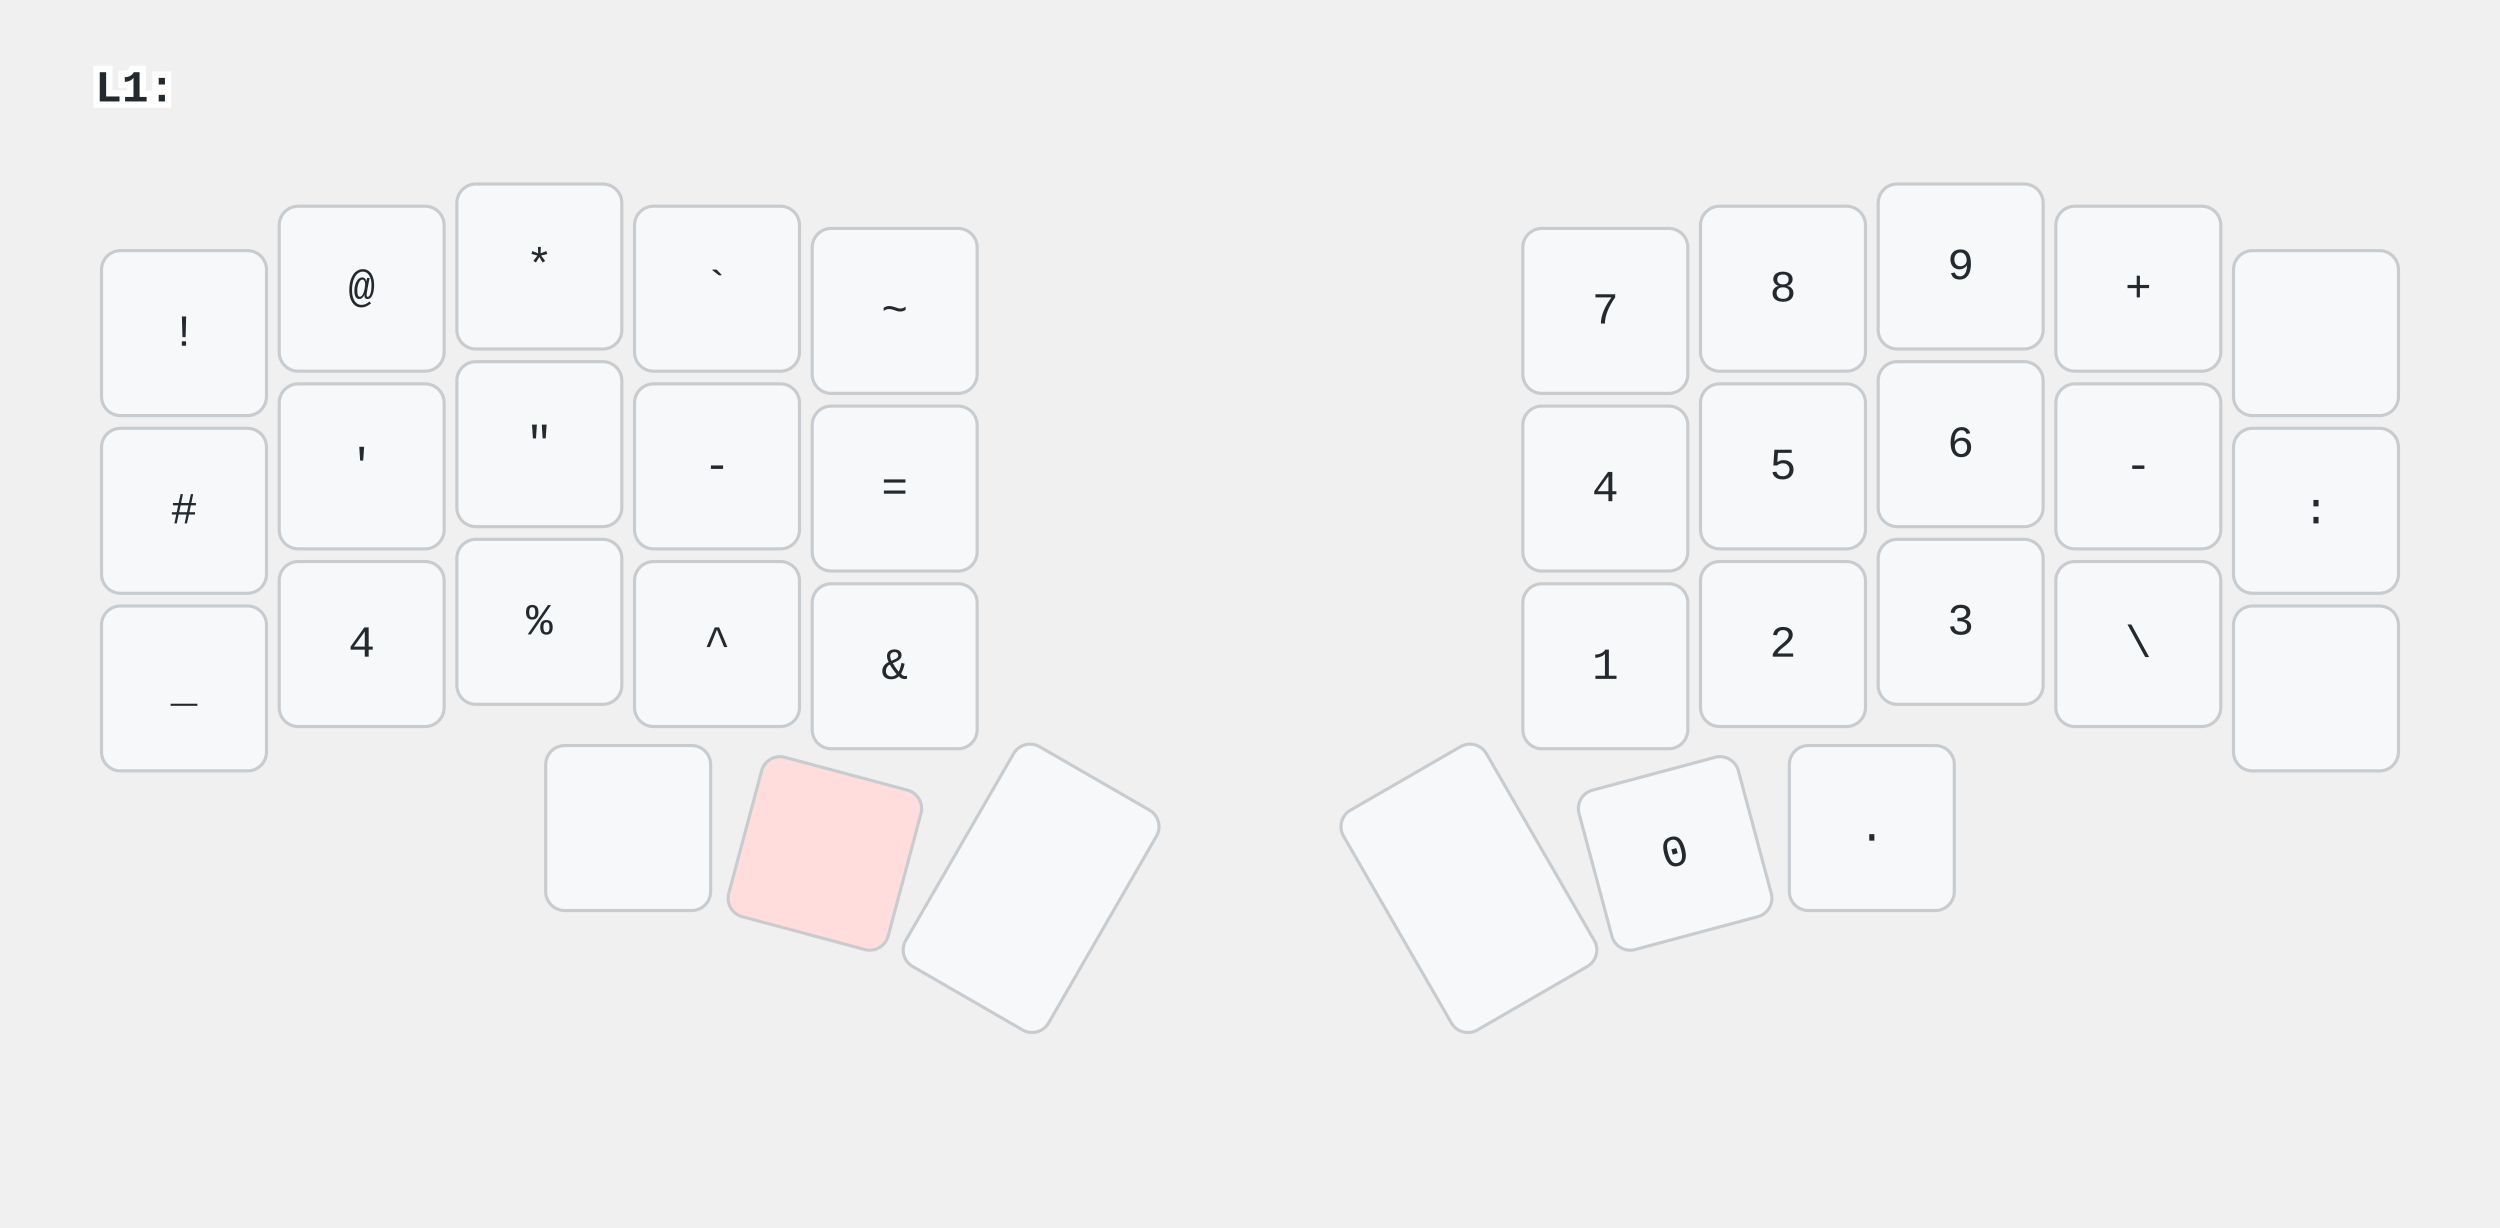
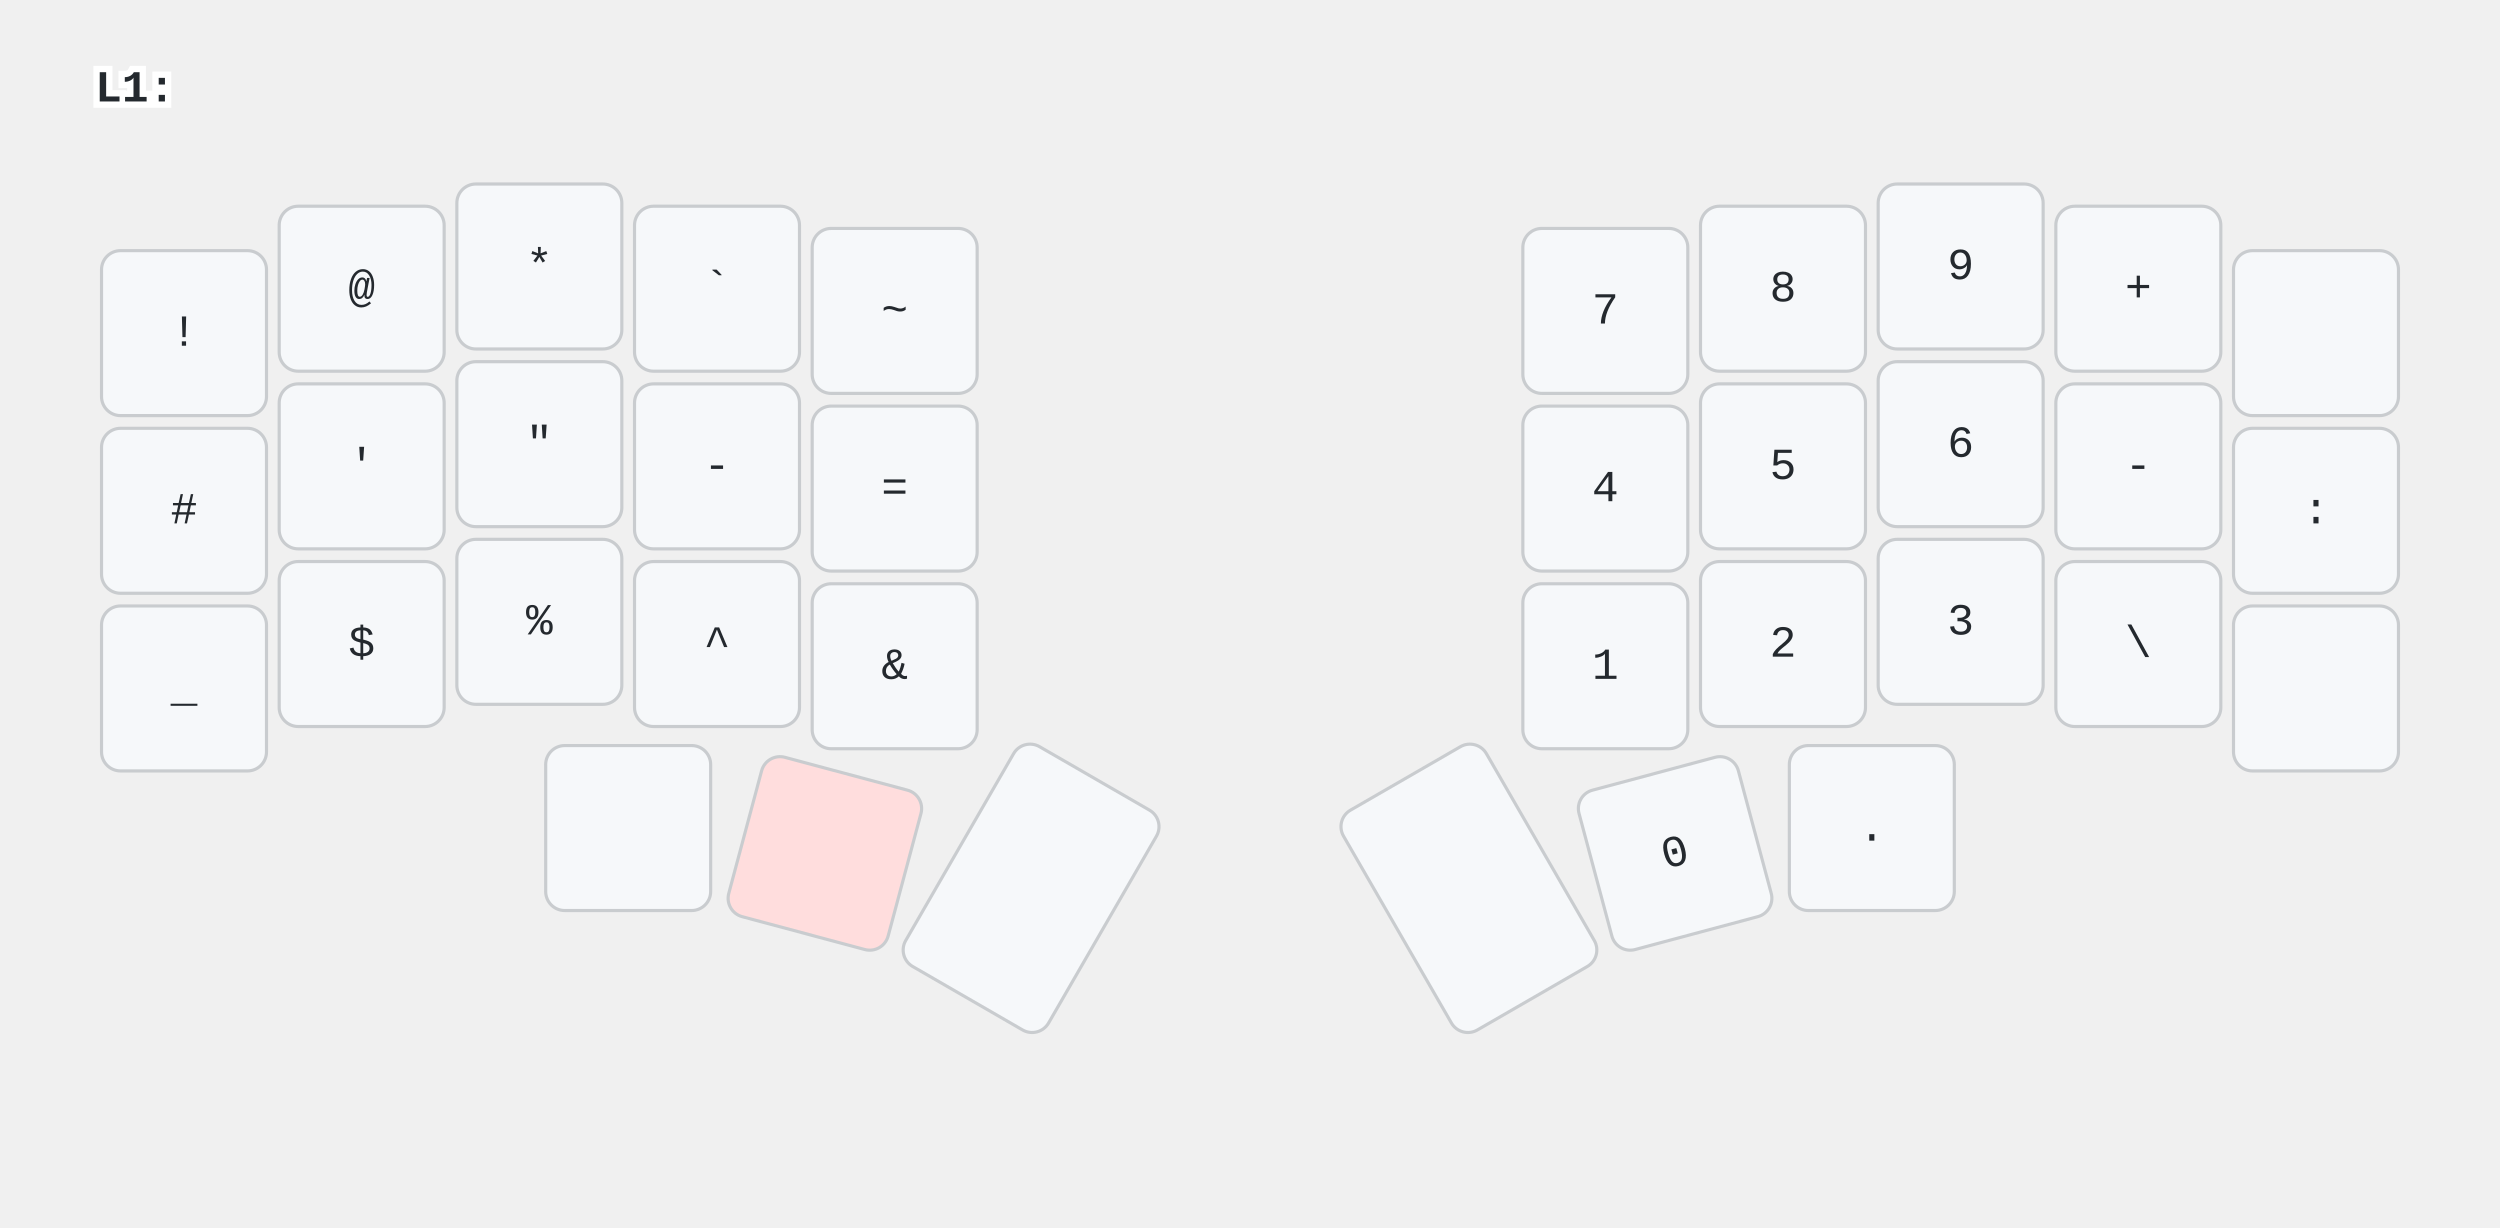
<svg xmlns="http://www.w3.org/2000/svg" width="788" height="387" viewBox="0 0 788 387" class="keymap">
  <style>/* inherit to force styles through use tags */
svg path {
    fill: inherit;
}

/* font and background color specifications */
svg.keymap {
    font-family: SFMono-Regular,Consolas,Liberation Mono,Menlo,monospace;
    font-size: 14px;
    font-kerning: normal;
    text-rendering: optimizeLegibility;
    fill: #24292e;
}

/* default key styling */
rect.key {
    fill: #f6f8fa;
}

rect.key, rect.combo {
    stroke: #c9cccf;
    stroke-width: 1;
}

/* default key side styling, only used is draw_key_sides is set */
rect.side {
    filter: brightness(90%);
}

/* color accent for combo boxes */
rect.combo, rect.combo-separate {
    fill: #cdf;
}

/* color accent for held keys */
rect.held, rect.combo.held {
    fill: #fdd;
}

/* color accent for ghost (optional) keys */
rect.ghost, rect.combo.ghost {
    stroke-dasharray: 4, 4;
    stroke-width: 2;
}

text {
    text-anchor: middle;
    dominant-baseline: middle;
}

/* styling for layer labels */
text.label {
    font-weight: bold;
    text-anchor: start;
    stroke: white;
    stroke-width: 4;
    paint-order: stroke;
}

/* styling for optional footer */
text.footer {
    text-anchor: end;
    dominant-baseline: auto;
    stroke: white;
    stroke-width: 4;
    paint-order: stroke;
}

/* styling for combo tap, and key non-tap label text */
text.combo, text.hold, text.shifted, text.left, text.right {
    font-size: 11px;
}

text.hold {
    text-anchor: middle;
    dominant-baseline: auto;
}

text.shifted {
    text-anchor: middle;
    dominant-baseline: hanging;
}

text.left {
    text-anchor: start;
}

text.right {
    text-anchor: end;
}

text.layer-activator {
    text-decoration: underline;
}

/* styling for hold/shifted label text in combo box */
text.combo.hold, text.combo.shifted, text.combo.left, text.combo.right {
    font-size: 8px;
}

/* lighter symbol for transparent keys */
text.trans {
    fill: #7b7e81;
}

/* styling for combo dendrons */
path.combo {
    stroke-width: 1;
    stroke: gray;
    fill: none;
}

/* Start Tabler Icons Cleanup */
/* cannot use height/width with glyphs */
.icon-tabler &gt; path {
    fill: inherit;
    stroke: inherit;
    stroke-width: 2;
}
/* hide tabler's default box */
.icon-tabler &gt; path[stroke="none"][fill="none"] {
    visibility: hidden;
}
/* End Tabler Icons Cleanup */

@media (prefers-color-scheme: dark) {
svg.keymap { fill: #d1d6db; }
rect.key { fill: #3f4750; }
rect.key, rect.combo { stroke: #60666c; }
rect.combo, rect.combo-separate { fill: #1f3d7a; }
rect.held, rect.combo.held { fill: #854747; }
text.label, text.footer { stroke: black; }
text.trans { fill: #7e8184; }
path.combo { stroke: #7f7f7f; }

}</style>
  <g transform="translate(30, 0)" class="layer-L1">
    <text x="0" y="28" class="label" id="L1">L1:</text>
    <g transform="translate(0, 56)">
      <g transform="translate(28, 49)" class="key keypos-0">
        <rect rx="6" ry="6" x="-26" y="-26" width="52" height="52" class="key" />
        <text x="0" y="0" class="key tap">!</text>
      </g>
      <g transform="translate(84, 35)" class="key keypos-1">
        <rect rx="6" ry="6" x="-26" y="-26" width="52" height="52" class="key" />
        <text x="0" y="0" class="key tap">@</text>
      </g>
      <g transform="translate(140, 28)" class="key keypos-2">
        <rect rx="6" ry="6" x="-26" y="-26" width="52" height="52" class="key" />
        <text x="0" y="0" class="key tap">*</text>
      </g>
      <g transform="translate(196, 35)" class="key keypos-3">
        <rect rx="6" ry="6" x="-26" y="-26" width="52" height="52" class="key" />
        <text x="0" y="0" class="key tap">`</text>
      </g>
      <g transform="translate(252, 42)" class="key keypos-4">
        <rect rx="6" ry="6" x="-26" y="-26" width="52" height="52" class="key" />
        <text x="0" y="0" class="key tap">~</text>
      </g>
      <g transform="translate(476, 42)" class="key keypos-5">
        <rect rx="6" ry="6" x="-26" y="-26" width="52" height="52" class="key" />
        <text x="0" y="0" class="key tap">7</text>
      </g>
      <g transform="translate(532, 35)" class="key keypos-6">
        <rect rx="6" ry="6" x="-26" y="-26" width="52" height="52" class="key" />
        <text x="0" y="0" class="key tap">8</text>
      </g>
      <g transform="translate(588, 28)" class="key keypos-7">
        <rect rx="6" ry="6" x="-26" y="-26" width="52" height="52" class="key" />
        <text x="0" y="0" class="key tap">9</text>
      </g>
      <g transform="translate(644, 35)" class="key keypos-8">
        <rect rx="6" ry="6" x="-26" y="-26" width="52" height="52" class="key" />
        <text x="0" y="0" class="key tap">+</text>
      </g>
      <g transform="translate(700, 49)" class="key keypos-9">
        <rect rx="6" ry="6" x="-26" y="-26" width="52" height="52" class="key" />
      </g>
      <g transform="translate(28, 105)" class="key keypos-10">
        <rect rx="6" ry="6" x="-26" y="-26" width="52" height="52" class="key" />
        <text x="0" y="0" class="key tap">#</text>
      </g>
      <g transform="translate(84, 91)" class="key keypos-11">
        <rect rx="6" ry="6" x="-26" y="-26" width="52" height="52" class="key" />
        <text x="0" y="0" class="key tap">'</text>
      </g>
      <g transform="translate(140, 84)" class="key keypos-12">
        <rect rx="6" ry="6" x="-26" y="-26" width="52" height="52" class="key" />
        <text x="0" y="0" class="key tap">"</text>
      </g>
      <g transform="translate(196, 91)" class="key keypos-13">
        <rect rx="6" ry="6" x="-26" y="-26" width="52" height="52" class="key" />
        <text x="0" y="0" class="key tap">-</text>
      </g>
      <g transform="translate(252, 98)" class="key keypos-14">
        <rect rx="6" ry="6" x="-26" y="-26" width="52" height="52" class="key" />
        <text x="0" y="0" class="key tap">=</text>
      </g>
      <g transform="translate(476, 98)" class="key keypos-15">
        <rect rx="6" ry="6" x="-26" y="-26" width="52" height="52" class="key" />
        <text x="0" y="0" class="key tap">4</text>
      </g>
      <g transform="translate(532, 91)" class="key keypos-16">
        <rect rx="6" ry="6" x="-26" y="-26" width="52" height="52" class="key" />
        <text x="0" y="0" class="key tap">5</text>
      </g>
      <g transform="translate(588, 84)" class="key keypos-17">
        <rect rx="6" ry="6" x="-26" y="-26" width="52" height="52" class="key" />
        <text x="0" y="0" class="key tap">6</text>
      </g>
      <g transform="translate(644, 91)" class="key keypos-18">
        <rect rx="6" ry="6" x="-26" y="-26" width="52" height="52" class="key" />
        <text x="0" y="0" class="key tap">-</text>
      </g>
      <g transform="translate(700, 105)" class="key keypos-19">
        <rect rx="6" ry="6" x="-26" y="-26" width="52" height="52" class="key" />
        <text x="0" y="0" class="key tap">:</text>
      </g>
      <g transform="translate(28, 161)" class="key keypos-20">
        <rect rx="6" ry="6" x="-26" y="-26" width="52" height="52" class="key" />
        <text x="0" y="0" class="key tap">_</text>
      </g>
      <g transform="translate(84, 147)" class="key keypos-21">
        <rect rx="6" ry="6" x="-26" y="-26" width="52" height="52" class="key" />
-         <text x="0" y="0" class="key tap">4</text>
+         <text x="0" y="0" class="key tap">$</text>
      </g>
      <g transform="translate(140, 140)" class="key keypos-22">
        <rect rx="6" ry="6" x="-26" y="-26" width="52" height="52" class="key" />
        <text x="0" y="0" class="key tap">%</text>
      </g>
      <g transform="translate(196, 147)" class="key keypos-23">
        <rect rx="6" ry="6" x="-26" y="-26" width="52" height="52" class="key" />
        <text x="0" y="0" class="key tap">^</text>
      </g>
      <g transform="translate(252, 154)" class="key keypos-24">
        <rect rx="6" ry="6" x="-26" y="-26" width="52" height="52" class="key" />
        <text x="0" y="0" class="key tap">&amp;</text>
      </g>
      <g transform="translate(476, 154)" class="key keypos-25">
        <rect rx="6" ry="6" x="-26" y="-26" width="52" height="52" class="key" />
        <text x="0" y="0" class="key tap">1</text>
      </g>
      <g transform="translate(532, 147)" class="key keypos-26">
        <rect rx="6" ry="6" x="-26" y="-26" width="52" height="52" class="key" />
        <text x="0" y="0" class="key tap">2</text>
      </g>
      <g transform="translate(588, 140)" class="key keypos-27">
        <rect rx="6" ry="6" x="-26" y="-26" width="52" height="52" class="key" />
        <text x="0" y="0" class="key tap">3</text>
      </g>
      <g transform="translate(644, 147)" class="key keypos-28">
        <rect rx="6" ry="6" x="-26" y="-26" width="52" height="52" class="key" />
        <text x="0" y="0" class="key tap">\</text>
      </g>
      <g transform="translate(700, 161)" class="key keypos-29">
        <rect rx="6" ry="6" x="-26" y="-26" width="52" height="52" class="key" />
      </g>
      <g transform="translate(168, 205)" class="key keypos-30">
        <rect rx="6" ry="6" x="-26" y="-26" width="52" height="52" class="key" />
      </g>
      <g transform="translate(230, 213) rotate(15.0)" class="key held keypos-31">
        <rect rx="6" ry="6" x="-26" y="-26" width="52" height="52" class="key held" />
      </g>
      <g transform="translate(295, 224) rotate(30.0)" class="key keypos-32">
        <rect rx="6" ry="6" x="-26" y="-40" width="52" height="80" class="key" />
      </g>
      <g transform="translate(433, 224) rotate(-30.0)" class="key keypos-33">
        <rect rx="6" ry="6" x="-26" y="-40" width="52" height="80" class="key" />
      </g>
      <g transform="translate(498, 213) rotate(-15.0)" class="key keypos-34">
        <rect rx="6" ry="6" x="-26" y="-26" width="52" height="52" class="key" />
        <text x="0" y="0" class="key tap">0</text>
      </g>
      <g transform="translate(560, 205)" class="key keypos-35">
        <rect rx="6" ry="6" x="-26" y="-26" width="52" height="52" class="key" />
        <text x="0" y="0" class="key tap">.</text>
      </g>
    </g>
  </g>
</svg>
